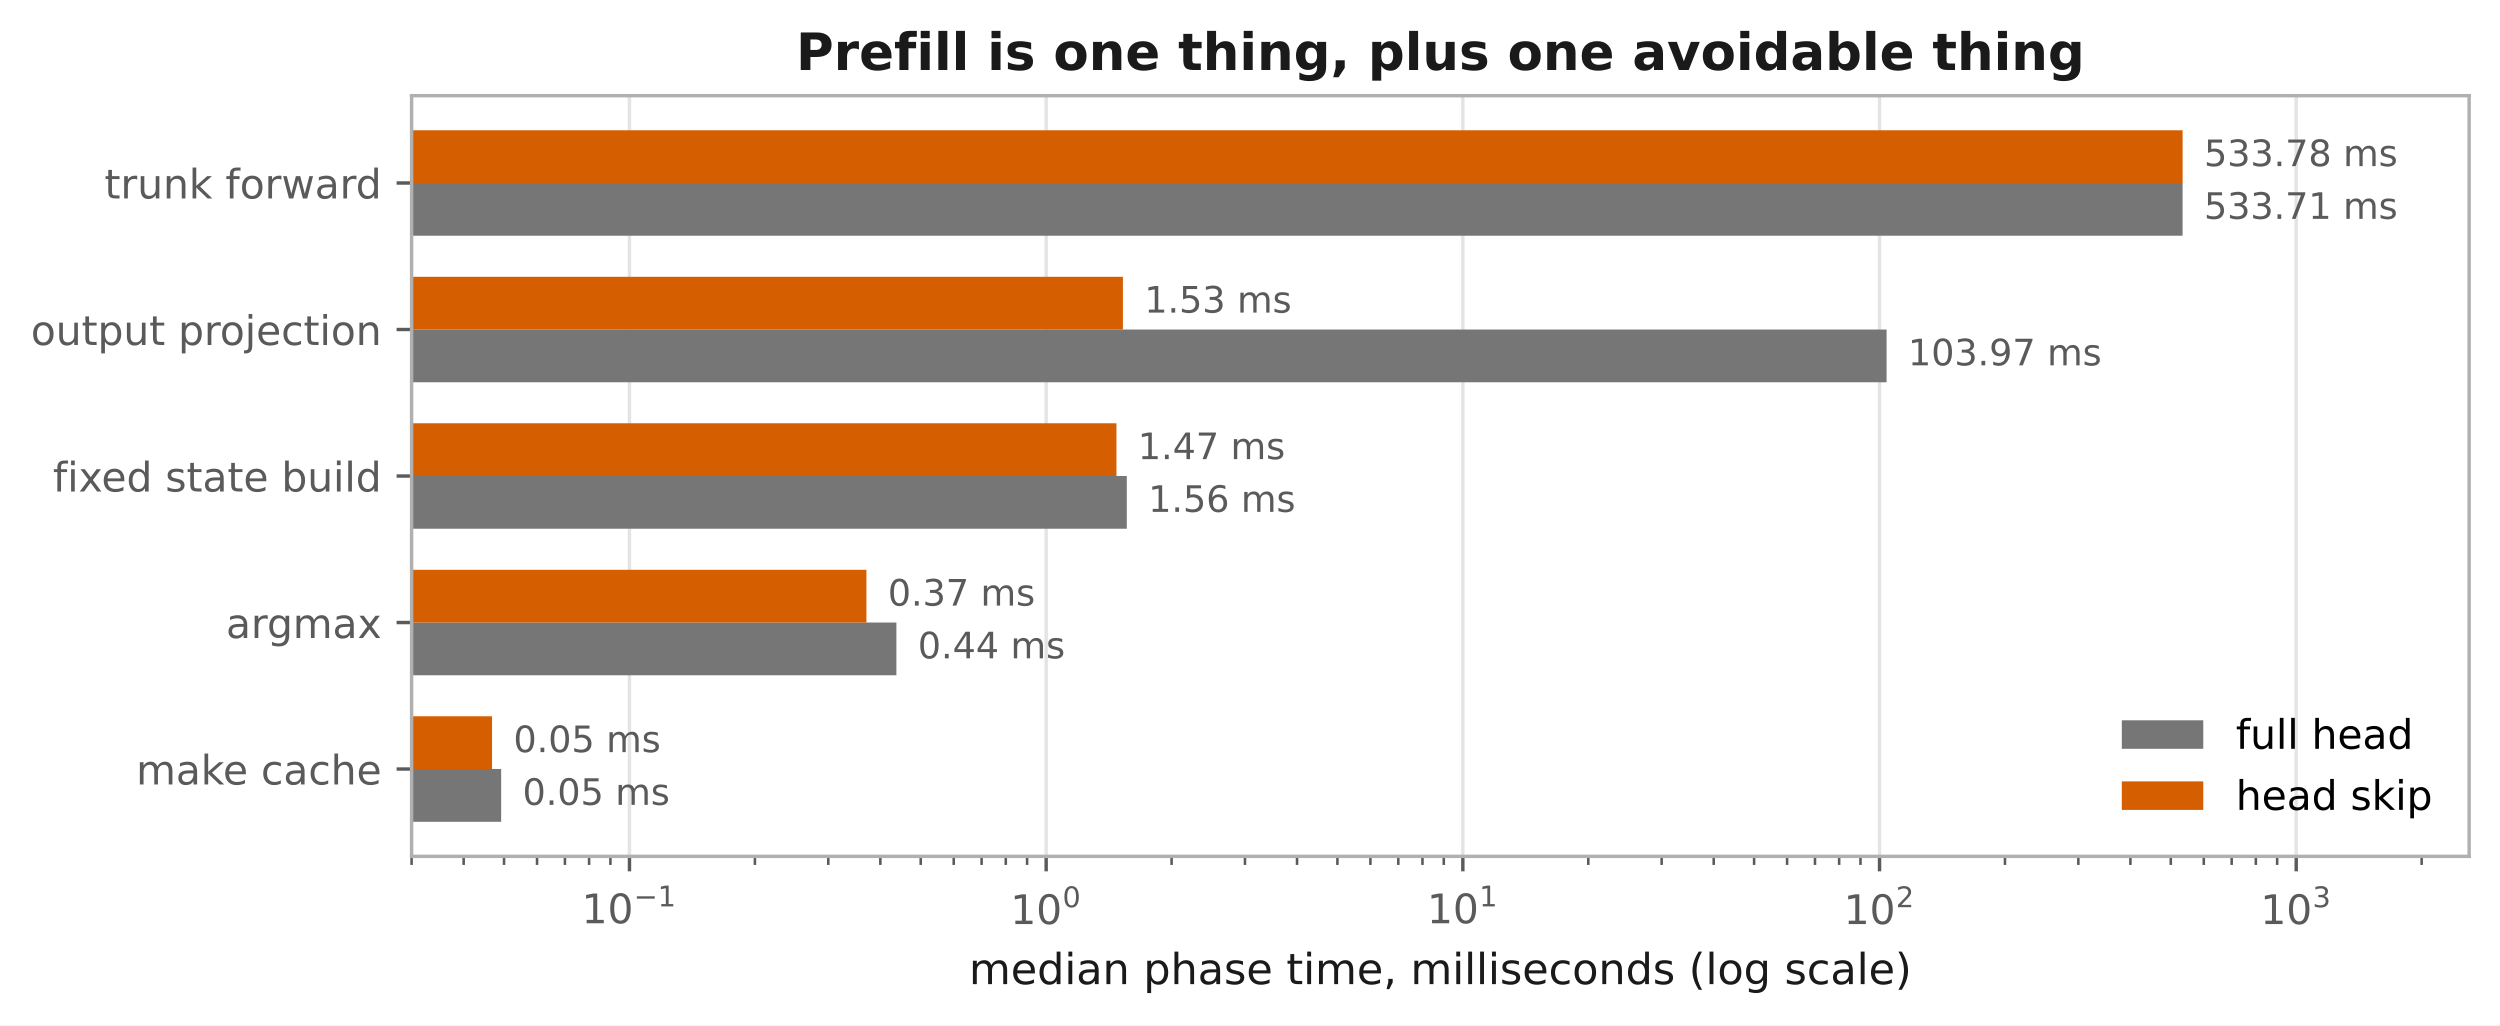
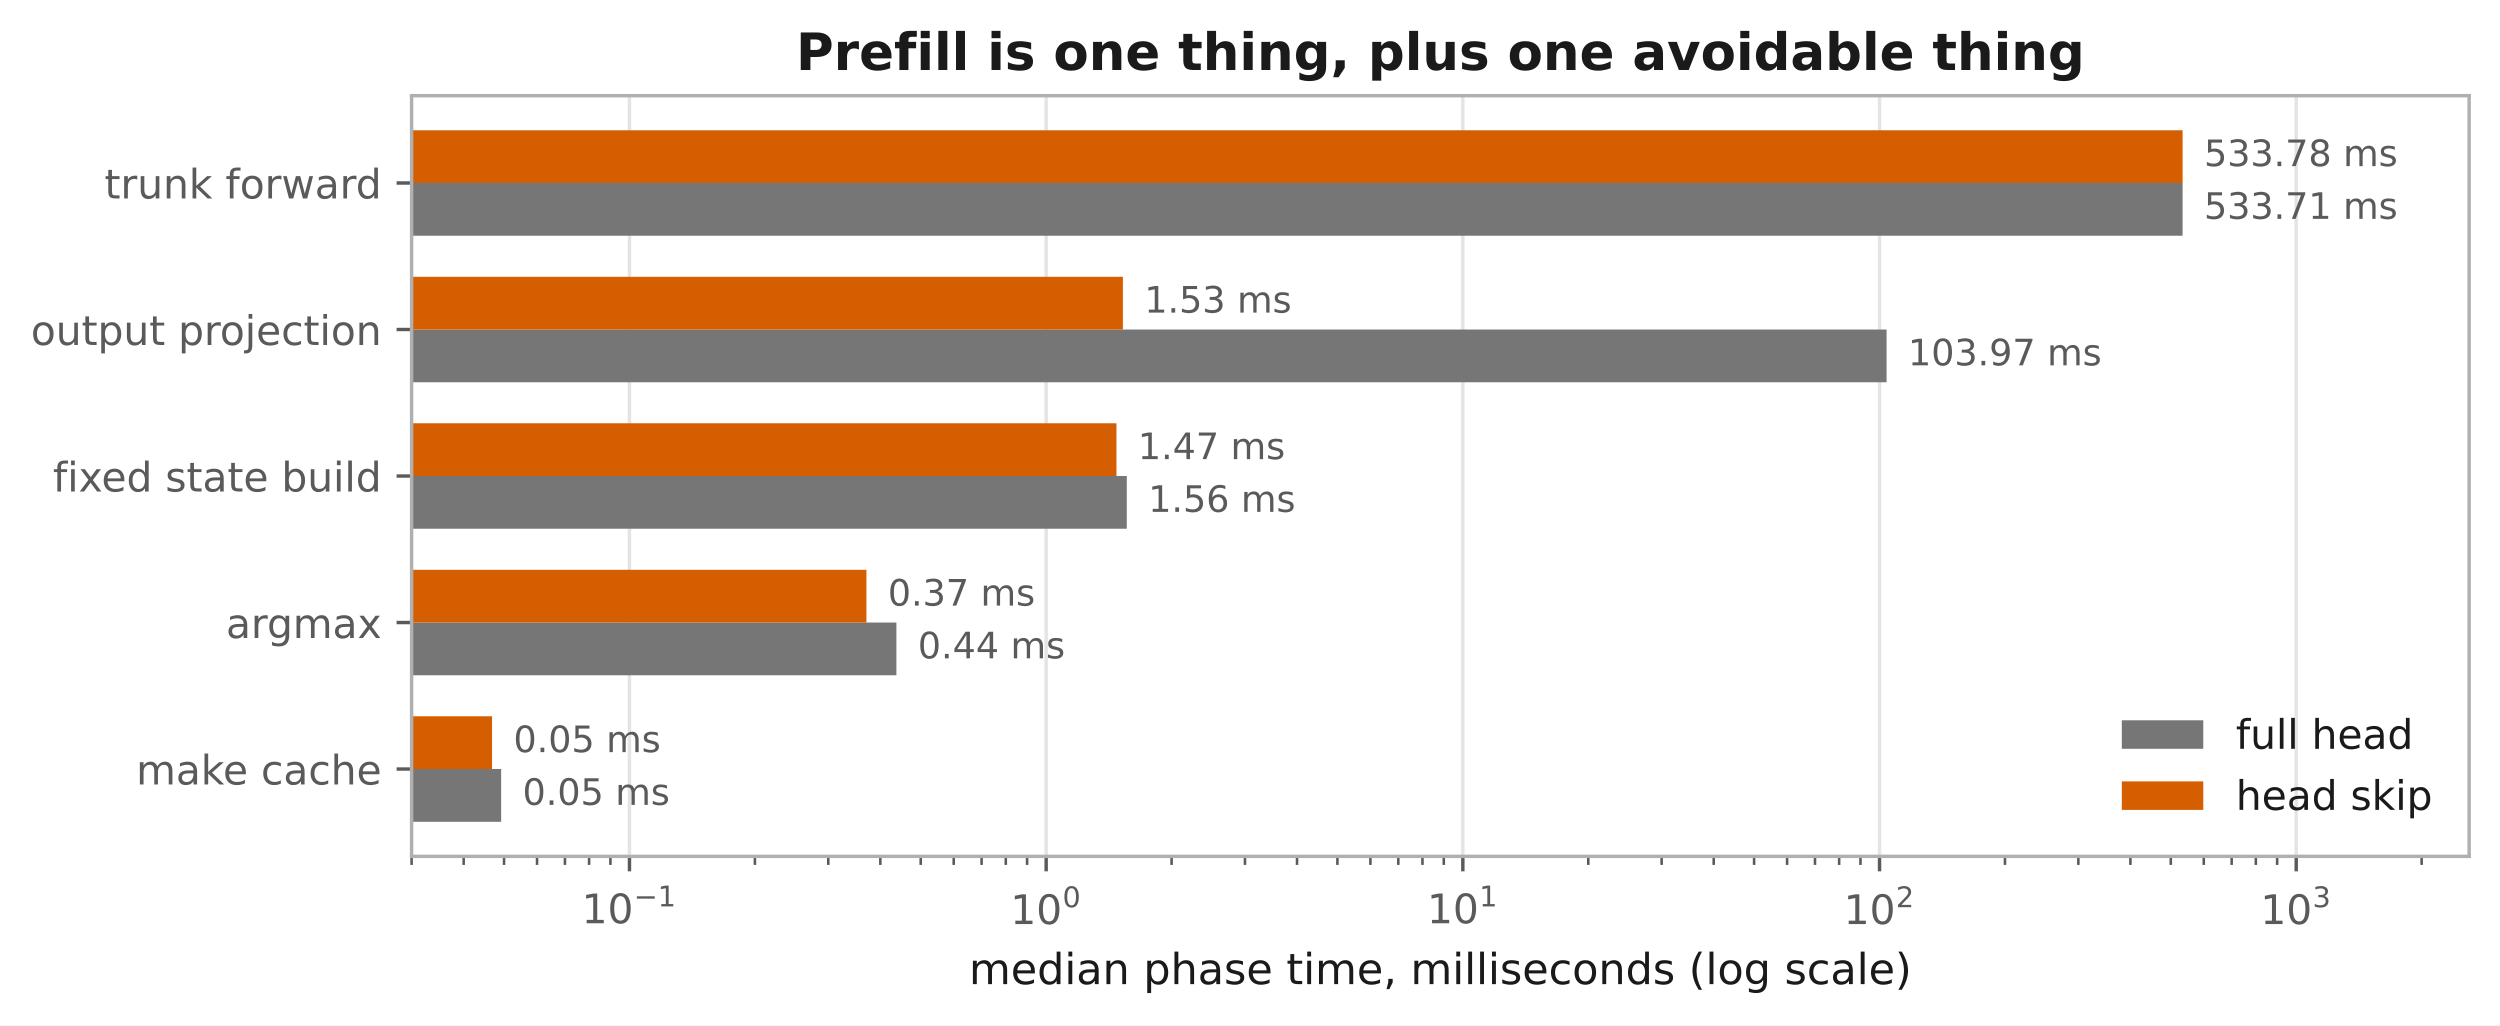
<svg xmlns="http://www.w3.org/2000/svg" xmlns:xlink="http://www.w3.org/1999/xlink" width="583.078pt" height="239.139pt" viewBox="0 0 583.078 239.139" version="1.1">
  <defs>
    <style type="text/css">*{stroke-linejoin: round; stroke-linecap: butt}</style>
  </defs>
  <g id="figure_1">
    <g id="patch_1">
      <path d="M 0 239.139  L 583.078 239.139  L 583.078 0  L 0 0  z " style="fill: #ffffff" />
    </g>
    <g id="axes_1">
      <g id="patch_2">
        <path d="M 95.998 199.726  L 575.878 199.726  L 575.878 22.318  L 95.998 22.318  z " style="fill: #ffffff" />
      </g>
      <g id="matplotlib.axis_1">
        <g id="xtick_1">
          <g id="line2d_1">
            <path d="M 146.813 199.726  L 146.813 22.318  " clip-path="url(#p316689329e)" style="fill: none; stroke: #e4e4e4; stroke-width: 0.8; stroke-linecap: square" />
          </g>
          <g id="line2d_2">
            <defs>
              <path id="m1c1bc37235" d="M 0 0  L 0 3.5  " style="stroke: #5a5a5a; stroke-width: 0.8" />
            </defs>
            <g>
              <use xlink:href="#m1c1bc37235" x="146.813" y="199.726" style="fill: #5a5a5a; stroke: #5a5a5a; stroke-width: 0.8" />
            </g>
          </g>
          <g id="text_1">
            <g style="fill: #5a5a5a" transform="translate(135.6509 215.5611)">
              <text>
                <tspan x="0" y="-0.231" style="font-size: 9.5px; font-family: 'DejaVu Sans'; fill: #5a5a5a">1</tspan>
                <tspan x="6.044" y="-0.231" style="font-size: 9.5px; font-family: 'DejaVu Sans'; fill: #5a5a5a">0</tspan>
                <tspan x="12.179" y="-4.155" style="font-size: 6.65px; font-family: 'DejaVu Sans'; fill: #5a5a5a">−</tspan>
                <tspan x="17.751" y="-4.155" style="font-size: 6.65px; font-family: 'DejaVu Sans'; fill: #5a5a5a">1</tspan>
              </text>
            </g>
          </g>
        </g>
        <g id="xtick_2">
          <g id="line2d_3">
            <path d="M 243.997 199.726  L 243.997 22.318  " clip-path="url(#p316689329e)" style="fill: none; stroke: #e4e4e4; stroke-width: 0.8; stroke-linecap: square" />
          </g>
          <g id="line2d_4">
            <g>
              <use xlink:href="#m1c1bc37235" x="243.997" y="199.726" style="fill: #5a5a5a; stroke: #5a5a5a; stroke-width: 0.8" />
            </g>
          </g>
          <g id="text_2">
            <g style="fill: #5a5a5a" transform="translate(235.6373 215.6561)">
              <text>
                <tspan x="0" y="-0.144" style="font-size: 9.5px; font-family: 'DejaVu Sans'; fill: #5a5a5a">1</tspan>
                <tspan x="6.044" y="-0.144" style="font-size: 9.5px; font-family: 'DejaVu Sans'; fill: #5a5a5a">0</tspan>
                <tspan x="12.179" y="-4.067" style="font-size: 6.65px; font-family: 'DejaVu Sans'; fill: #5a5a5a">0</tspan>
              </text>
            </g>
          </g>
        </g>
        <g id="xtick_3">
          <g id="line2d_5">
            <path d="M 341.181 199.726  L 341.181 22.318  " clip-path="url(#p316689329e)" style="fill: none; stroke: #e4e4e4; stroke-width: 0.8; stroke-linecap: square" />
          </g>
          <g id="line2d_6">
            <g>
              <use xlink:href="#m1c1bc37235" x="341.181" y="199.726" style="fill: #5a5a5a; stroke: #5a5a5a; stroke-width: 0.8" />
            </g>
          </g>
          <g id="text_3">
            <g style="fill: #5a5a5a" transform="translate(332.8213 215.5611)">
              <text>
                <tspan x="0" y="-0.231" style="font-size: 9.5px; font-family: 'DejaVu Sans'; fill: #5a5a5a">1</tspan>
                <tspan x="6.044" y="-0.231" style="font-size: 9.5px; font-family: 'DejaVu Sans'; fill: #5a5a5a">0</tspan>
                <tspan x="12.179" y="-4.155" style="font-size: 6.65px; font-family: 'DejaVu Sans'; fill: #5a5a5a">1</tspan>
              </text>
            </g>
          </g>
        </g>
        <g id="xtick_4">
          <g id="line2d_7">
            <path d="M 438.365 199.726  L 438.365 22.318  " clip-path="url(#p316689329e)" style="fill: none; stroke: #e4e4e4; stroke-width: 0.8; stroke-linecap: square" />
          </g>
          <g id="line2d_8">
            <g>
              <use xlink:href="#m1c1bc37235" x="438.365" y="199.726" style="fill: #5a5a5a; stroke: #5a5a5a; stroke-width: 0.8" />
            </g>
          </g>
          <g id="text_4">
            <g style="fill: #5a5a5a" transform="translate(430.0053 215.6561)">
              <text>
                <tspan x="0" y="-0.144" style="font-size: 9.5px; font-family: 'DejaVu Sans'; fill: #5a5a5a">1</tspan>
                <tspan x="6.044" y="-0.144" style="font-size: 9.5px; font-family: 'DejaVu Sans'; fill: #5a5a5a">0</tspan>
                <tspan x="12.179" y="-4.067" style="font-size: 6.65px; font-family: 'DejaVu Sans'; fill: #5a5a5a">2</tspan>
              </text>
            </g>
          </g>
        </g>
        <g id="xtick_5">
          <g id="line2d_9">
            <path d="M 535.549 199.726  L 535.549 22.318  " clip-path="url(#p316689329e)" style="fill: none; stroke: #e4e4e4; stroke-width: 0.8; stroke-linecap: square" />
          </g>
          <g id="line2d_10">
            <g>
              <use xlink:href="#m1c1bc37235" x="535.549" y="199.726" style="fill: #5a5a5a; stroke: #5a5a5a; stroke-width: 0.8" />
            </g>
          </g>
          <g id="text_5">
            <g style="fill: #5a5a5a" transform="translate(527.1892 215.6561)">
              <text>
                <tspan x="0" y="-0.144" style="font-size: 9.5px; font-family: 'DejaVu Sans'; fill: #5a5a5a">1</tspan>
                <tspan x="6.044" y="-0.144" style="font-size: 9.5px; font-family: 'DejaVu Sans'; fill: #5a5a5a">0</tspan>
                <tspan x="12.179" y="-4.067" style="font-size: 6.65px; font-family: 'DejaVu Sans'; fill: #5a5a5a">3</tspan>
              </text>
            </g>
          </g>
        </g>
        <g id="xtick_6">
          <g id="line2d_11">
            <defs>
              <path id="m91b6d9e727" d="M 0 0  L 0 2  " style="stroke: #5a5a5a; stroke-width: 0.6" />
            </defs>
            <g>
              <use xlink:href="#m91b6d9e727" x="95.998" y="199.726" style="fill: #5a5a5a; stroke: #5a5a5a; stroke-width: 0.6" />
            </g>
          </g>
        </g>
        <g id="xtick_7">
          <g id="line2d_12">
            <g>
              <use xlink:href="#m91b6d9e727" x="108.14" y="199.726" style="fill: #5a5a5a; stroke: #5a5a5a; stroke-width: 0.6" />
            </g>
          </g>
        </g>
        <g id="xtick_8">
          <g id="line2d_13">
            <g>
              <use xlink:href="#m91b6d9e727" x="117.558" y="199.726" style="fill: #5a5a5a; stroke: #5a5a5a; stroke-width: 0.6" />
            </g>
          </g>
        </g>
        <g id="xtick_9">
          <g id="line2d_14">
            <g>
              <use xlink:href="#m91b6d9e727" x="125.253" y="199.726" style="fill: #5a5a5a; stroke: #5a5a5a; stroke-width: 0.6" />
            </g>
          </g>
        </g>
        <g id="xtick_10">
          <g id="line2d_15">
            <g>
              <use xlink:href="#m91b6d9e727" x="131.759" y="199.726" style="fill: #5a5a5a; stroke: #5a5a5a; stroke-width: 0.6" />
            </g>
          </g>
        </g>
        <g id="xtick_11">
          <g id="line2d_16">
            <g>
              <use xlink:href="#m91b6d9e727" x="137.395" y="199.726" style="fill: #5a5a5a; stroke: #5a5a5a; stroke-width: 0.6" />
            </g>
          </g>
        </g>
        <g id="xtick_12">
          <g id="line2d_17">
            <g>
              <use xlink:href="#m91b6d9e727" x="142.367" y="199.726" style="fill: #5a5a5a; stroke: #5a5a5a; stroke-width: 0.6" />
            </g>
          </g>
        </g>
        <g id="xtick_13">
          <g id="line2d_18">
            <g>
              <use xlink:href="#m91b6d9e727" x="176.069" y="199.726" style="fill: #5a5a5a; stroke: #5a5a5a; stroke-width: 0.6" />
            </g>
          </g>
        </g>
        <g id="xtick_14">
          <g id="line2d_19">
            <g>
              <use xlink:href="#m91b6d9e727" x="193.182" y="199.726" style="fill: #5a5a5a; stroke: #5a5a5a; stroke-width: 0.6" />
            </g>
          </g>
        </g>
        <g id="xtick_15">
          <g id="line2d_20">
            <g>
              <use xlink:href="#m91b6d9e727" x="205.324" y="199.726" style="fill: #5a5a5a; stroke: #5a5a5a; stroke-width: 0.6" />
            </g>
          </g>
        </g>
        <g id="xtick_16">
          <g id="line2d_21">
            <g>
              <use xlink:href="#m91b6d9e727" x="214.742" y="199.726" style="fill: #5a5a5a; stroke: #5a5a5a; stroke-width: 0.6" />
            </g>
          </g>
        </g>
        <g id="xtick_17">
          <g id="line2d_22">
            <g>
              <use xlink:href="#m91b6d9e727" x="222.437" y="199.726" style="fill: #5a5a5a; stroke: #5a5a5a; stroke-width: 0.6" />
            </g>
          </g>
        </g>
        <g id="xtick_18">
          <g id="line2d_23">
            <g>
              <use xlink:href="#m91b6d9e727" x="228.943" y="199.726" style="fill: #5a5a5a; stroke: #5a5a5a; stroke-width: 0.6" />
            </g>
          </g>
        </g>
        <g id="xtick_19">
          <g id="line2d_24">
            <g>
              <use xlink:href="#m91b6d9e727" x="234.579" y="199.726" style="fill: #5a5a5a; stroke: #5a5a5a; stroke-width: 0.6" />
            </g>
          </g>
        </g>
        <g id="xtick_20">
          <g id="line2d_25">
            <g>
              <use xlink:href="#m91b6d9e727" x="239.55" y="199.726" style="fill: #5a5a5a; stroke: #5a5a5a; stroke-width: 0.6" />
            </g>
          </g>
        </g>
        <g id="xtick_21">
          <g id="line2d_26">
            <g>
              <use xlink:href="#m91b6d9e727" x="273.253" y="199.726" style="fill: #5a5a5a; stroke: #5a5a5a; stroke-width: 0.6" />
            </g>
          </g>
        </g>
        <g id="xtick_22">
          <g id="line2d_27">
            <g>
              <use xlink:href="#m91b6d9e727" x="290.366" y="199.726" style="fill: #5a5a5a; stroke: #5a5a5a; stroke-width: 0.6" />
            </g>
          </g>
        </g>
        <g id="xtick_23">
          <g id="line2d_28">
            <g>
              <use xlink:href="#m91b6d9e727" x="302.508" y="199.726" style="fill: #5a5a5a; stroke: #5a5a5a; stroke-width: 0.6" />
            </g>
          </g>
        </g>
        <g id="xtick_24">
          <g id="line2d_29">
            <g>
              <use xlink:href="#m91b6d9e727" x="311.926" y="199.726" style="fill: #5a5a5a; stroke: #5a5a5a; stroke-width: 0.6" />
            </g>
          </g>
        </g>
        <g id="xtick_25">
          <g id="line2d_30">
            <g>
              <use xlink:href="#m91b6d9e727" x="319.621" y="199.726" style="fill: #5a5a5a; stroke: #5a5a5a; stroke-width: 0.6" />
            </g>
          </g>
        </g>
        <g id="xtick_26">
          <g id="line2d_31">
            <g>
              <use xlink:href="#m91b6d9e727" x="326.127" y="199.726" style="fill: #5a5a5a; stroke: #5a5a5a; stroke-width: 0.6" />
            </g>
          </g>
        </g>
        <g id="xtick_27">
          <g id="line2d_32">
            <g>
              <use xlink:href="#m91b6d9e727" x="331.763" y="199.726" style="fill: #5a5a5a; stroke: #5a5a5a; stroke-width: 0.6" />
            </g>
          </g>
        </g>
        <g id="xtick_28">
          <g id="line2d_33">
            <g>
              <use xlink:href="#m91b6d9e727" x="336.734" y="199.726" style="fill: #5a5a5a; stroke: #5a5a5a; stroke-width: 0.6" />
            </g>
          </g>
        </g>
        <g id="xtick_29">
          <g id="line2d_34">
            <g>
              <use xlink:href="#m91b6d9e727" x="370.437" y="199.726" style="fill: #5a5a5a; stroke: #5a5a5a; stroke-width: 0.6" />
            </g>
          </g>
        </g>
        <g id="xtick_30">
          <g id="line2d_35">
            <g>
              <use xlink:href="#m91b6d9e727" x="387.55" y="199.726" style="fill: #5a5a5a; stroke: #5a5a5a; stroke-width: 0.6" />
            </g>
          </g>
        </g>
        <g id="xtick_31">
          <g id="line2d_36">
            <g>
              <use xlink:href="#m91b6d9e727" x="399.692" y="199.726" style="fill: #5a5a5a; stroke: #5a5a5a; stroke-width: 0.6" />
            </g>
          </g>
        </g>
        <g id="xtick_32">
          <g id="line2d_37">
            <g>
              <use xlink:href="#m91b6d9e727" x="409.11" y="199.726" style="fill: #5a5a5a; stroke: #5a5a5a; stroke-width: 0.6" />
            </g>
          </g>
        </g>
        <g id="xtick_33">
          <g id="line2d_38">
            <g>
              <use xlink:href="#m91b6d9e727" x="416.805" y="199.726" style="fill: #5a5a5a; stroke: #5a5a5a; stroke-width: 0.6" />
            </g>
          </g>
        </g>
        <g id="xtick_34">
          <g id="line2d_39">
            <g>
              <use xlink:href="#m91b6d9e727" x="423.311" y="199.726" style="fill: #5a5a5a; stroke: #5a5a5a; stroke-width: 0.6" />
            </g>
          </g>
        </g>
        <g id="xtick_35">
          <g id="line2d_40">
            <g>
              <use xlink:href="#m91b6d9e727" x="428.947" y="199.726" style="fill: #5a5a5a; stroke: #5a5a5a; stroke-width: 0.6" />
            </g>
          </g>
        </g>
        <g id="xtick_36">
          <g id="line2d_41">
            <g>
              <use xlink:href="#m91b6d9e727" x="433.918" y="199.726" style="fill: #5a5a5a; stroke: #5a5a5a; stroke-width: 0.6" />
            </g>
          </g>
        </g>
        <g id="xtick_37">
          <g id="line2d_42">
            <g>
              <use xlink:href="#m91b6d9e727" x="467.621" y="199.726" style="fill: #5a5a5a; stroke: #5a5a5a; stroke-width: 0.6" />
            </g>
          </g>
        </g>
        <g id="xtick_38">
          <g id="line2d_43">
            <g>
              <use xlink:href="#m91b6d9e727" x="484.734" y="199.726" style="fill: #5a5a5a; stroke: #5a5a5a; stroke-width: 0.6" />
            </g>
          </g>
        </g>
        <g id="xtick_39">
          <g id="line2d_44">
            <g>
              <use xlink:href="#m91b6d9e727" x="496.876" y="199.726" style="fill: #5a5a5a; stroke: #5a5a5a; stroke-width: 0.6" />
            </g>
          </g>
        </g>
        <g id="xtick_40">
          <g id="line2d_45">
            <g>
              <use xlink:href="#m91b6d9e727" x="506.294" y="199.726" style="fill: #5a5a5a; stroke: #5a5a5a; stroke-width: 0.6" />
            </g>
          </g>
        </g>
        <g id="xtick_41">
          <g id="line2d_46">
            <g>
              <use xlink:href="#m91b6d9e727" x="513.989" y="199.726" style="fill: #5a5a5a; stroke: #5a5a5a; stroke-width: 0.6" />
            </g>
          </g>
        </g>
        <g id="xtick_42">
          <g id="line2d_47">
            <g>
              <use xlink:href="#m91b6d9e727" x="520.495" y="199.726" style="fill: #5a5a5a; stroke: #5a5a5a; stroke-width: 0.6" />
            </g>
          </g>
        </g>
        <g id="xtick_43">
          <g id="line2d_48">
            <g>
              <use xlink:href="#m91b6d9e727" x="526.131" y="199.726" style="fill: #5a5a5a; stroke: #5a5a5a; stroke-width: 0.6" />
            </g>
          </g>
        </g>
        <g id="xtick_44">
          <g id="line2d_49">
            <g>
              <use xlink:href="#m91b6d9e727" x="531.102" y="199.726" style="fill: #5a5a5a; stroke: #5a5a5a; stroke-width: 0.6" />
            </g>
          </g>
        </g>
        <g id="xtick_45">
          <g id="line2d_50">
            <g>
              <use xlink:href="#m91b6d9e727" x="564.805" y="199.726" style="fill: #5a5a5a; stroke: #5a5a5a; stroke-width: 0.6" />
            </g>
          </g>
        </g>
        <g id="text_6">
          <text style="font-size: 10px; font-family: 'DejaVu Sans', 'Helvetica', 'Arial', 'Bitstream Vera Sans', 'Computer Modern Sans Serif', 'Lucida Grande', 'Verdana', 'Geneva', 'Lucid', 'Avant Garde', sans-serif; text-anchor: middle; fill: #1a1a1a" x="335.938" y="229.537" transform="rotate(-0 335.938 229.5368)">median phase time, milliseconds (log scale)</text>
        </g>
      </g>
      <g id="matplotlib.axis_2">
        <g id="ytick_1">
          <g id="line2d_51">
            <defs>
              <path id="m12ab445fe1" d="M 0 0  L -3.5 0  " style="stroke: #5a5a5a; stroke-width: 0.8" />
            </defs>
            <g>
              <use xlink:href="#m12ab445fe1" x="95.998" y="42.683" style="fill: #5a5a5a; stroke: #5a5a5a; stroke-width: 0.8" />
            </g>
          </g>
          <g id="text_7">
            <text style="font-size: 9.5px; font-family: 'DejaVu Sans', 'Helvetica', 'Arial', 'Bitstream Vera Sans', 'Computer Modern Sans Serif', 'Lucida Grande', 'Verdana', 'Geneva', 'Lucid', 'Avant Garde', sans-serif; text-anchor: end; fill: #5a5a5a" x="88.998" y="46.292" transform="rotate(-0 88.99797 46.2924)">trunk forward</text>
          </g>
        </g>
        <g id="ytick_2">
          <g id="line2d_52">
            <g>
              <use xlink:href="#m12ab445fe1" x="95.998" y="76.853" style="fill: #5a5a5a; stroke: #5a5a5a; stroke-width: 0.8" />
            </g>
          </g>
          <g id="text_8">
            <text style="font-size: 9.5px; font-family: 'DejaVu Sans', 'Helvetica', 'Arial', 'Bitstream Vera Sans', 'Computer Modern Sans Serif', 'Lucida Grande', 'Verdana', 'Geneva', 'Lucid', 'Avant Garde', sans-serif; text-anchor: end; fill: #5a5a5a" x="88.998" y="80.462" transform="rotate(-0 88.99797 80.46189)">output projection</text>
          </g>
        </g>
        <g id="ytick_3">
          <g id="line2d_53">
            <g>
              <use xlink:href="#m12ab445fe1" x="95.998" y="111.022" style="fill: #5a5a5a; stroke: #5a5a5a; stroke-width: 0.8" />
            </g>
          </g>
          <g id="text_9">
            <text style="font-size: 9.5px; font-family: 'DejaVu Sans', 'Helvetica', 'Arial', 'Bitstream Vera Sans', 'Computer Modern Sans Serif', 'Lucida Grande', 'Verdana', 'Geneva', 'Lucid', 'Avant Garde', sans-serif; text-anchor: end; fill: #5a5a5a" x="88.998" y="114.631" transform="rotate(-0 88.99797 114.6314)">fixed state build</text>
          </g>
        </g>
        <g id="ytick_4">
          <g id="line2d_54">
            <g>
              <use xlink:href="#m12ab445fe1" x="95.998" y="145.192" style="fill: #5a5a5a; stroke: #5a5a5a; stroke-width: 0.8" />
            </g>
          </g>
          <g id="text_10">
            <text style="font-size: 9.5px; font-family: 'DejaVu Sans', 'Helvetica', 'Arial', 'Bitstream Vera Sans', 'Computer Modern Sans Serif', 'Lucida Grande', 'Verdana', 'Geneva', 'Lucid', 'Avant Garde', sans-serif; text-anchor: end; fill: #5a5a5a" x="88.998" y="148.801" transform="rotate(-0 88.99797 148.8005)">argmax</text>
          </g>
        </g>
        <g id="ytick_5">
          <g id="line2d_55">
            <g>
              <use xlink:href="#m12ab445fe1" x="95.998" y="179.361" style="fill: #5a5a5a; stroke: #5a5a5a; stroke-width: 0.8" />
            </g>
          </g>
          <g id="text_11">
            <text style="font-size: 9.5px; font-family: 'DejaVu Sans', 'Helvetica', 'Arial', 'Bitstream Vera Sans', 'Computer Modern Sans Serif', 'Lucida Grande', 'Verdana', 'Geneva', 'Lucid', 'Avant Garde', sans-serif; text-anchor: end; fill: #5a5a5a" x="88.998" y="182.97" transform="rotate(-0 88.99797 182.9704)">make cache</text>
          </g>
        </g>
      </g>
      <g id="patch_3">
        <path d="M -96939.959 42.683  L 509.048 42.683  L 509.048 54.984  L -96939.959 54.984  z " clip-path="url(#p316689329e)" style="fill: #767676" />
      </g>
      <g id="patch_4">
        <path d="M -96939.959 76.853  L 440.01 76.853  L 440.01 89.154  L -96939.959 89.154  z " clip-path="url(#p316689329e)" style="fill: #767676" />
      </g>
      <g id="patch_5">
        <path d="M -96939.959 111.022  L 262.803 111.022  L 262.803 123.323  L -96939.959 123.323  z " clip-path="url(#p316689329e)" style="fill: #767676" />
      </g>
      <g id="patch_6">
        <path d="M -96939.959 145.192  L 209.066 145.192  L 209.066 157.493  L -96939.959 157.493  z " clip-path="url(#p316689329e)" style="fill: #767676" />
      </g>
      <g id="patch_7">
        <path d="M -96939.959 179.361  L 116.884 179.361  L 116.884 191.662  L -96939.959 191.662  z " clip-path="url(#p316689329e)" style="fill: #767676" />
      </g>
      <g id="patch_8">
        <path d="M -96939.959 30.382  L 509.053 30.382  L 509.053 42.683  L -96939.959 42.683  z " clip-path="url(#p316689329e)" style="fill: #d55e00" />
      </g>
      <g id="patch_9">
        <path d="M -96939.959 64.552  L 261.899 64.552  L 261.899 76.853  L -96939.959 76.853  z " clip-path="url(#p316689329e)" style="fill: #d55e00" />
      </g>
      <g id="patch_10">
        <path d="M -96939.959 98.721  L 260.39 98.721  L 260.39 111.022  L -96939.959 111.022  z " clip-path="url(#p316689329e)" style="fill: #d55e00" />
      </g>
      <g id="patch_11">
        <path d="M -96939.959 132.891  L 202.076 132.891  L 202.076 145.192  L -96939.959 145.192  z " clip-path="url(#p316689329e)" style="fill: #d55e00" />
      </g>
      <g id="patch_12">
        <path d="M -96939.959 167.06  L 114.759 167.06  L 114.759 179.361  L -96939.959 179.361  z " clip-path="url(#p316689329e)" style="fill: #d55e00" />
      </g>
      <g id="patch_13">
        <path d="M 95.998 199.726  L 95.998 22.318  " style="fill: none; stroke: #b0b0b0; stroke-width: 0.8; stroke-linejoin: miter; stroke-linecap: square" />
      </g>
      <g id="patch_14">
        <path d="M 575.878 199.726  L 575.878 22.318  " style="fill: none; stroke: #b0b0b0; stroke-width: 0.8; stroke-linejoin: miter; stroke-linecap: square" />
      </g>
      <g id="patch_15">
        <path d="M 95.998 199.726  L 575.878 199.726  " style="fill: none; stroke: #b0b0b0; stroke-width: 0.8; stroke-linejoin: miter; stroke-linecap: square" />
      </g>
      <g id="patch_16">
        <path d="M 95.998 22.318  L 575.878 22.318  " style="fill: none; stroke: #b0b0b0; stroke-width: 0.8; stroke-linejoin: miter; stroke-linecap: square" />
      </g>
      <g id="text_12">
        <text style="font-size: 8.5px; font-family: 'DejaVu Sans', 'Helvetica', 'Arial', 'Bitstream Vera Sans', 'Computer Modern Sans Serif', 'Lucida Grande', 'Verdana', 'Geneva', 'Lucid', 'Avant Garde', sans-serif; text-anchor: start; fill: #5a5a5a" x="514.048" y="51.042" transform="rotate(-0 514.0477 51.04166)">533.71 ms</text>
      </g>
      <g id="text_13">
        <text style="font-size: 8.5px; font-family: 'DejaVu Sans', 'Helvetica', 'Arial', 'Bitstream Vera Sans', 'Computer Modern Sans Serif', 'Lucida Grande', 'Verdana', 'Geneva', 'Lucid', 'Avant Garde', sans-serif; text-anchor: start; fill: #5a5a5a" x="514.053" y="38.741" transform="rotate(-0 514.0533 38.74064)">533.78 ms</text>
      </g>
      <g id="text_14">
        <text style="font-size: 8.5px; font-family: 'DejaVu Sans', 'Helvetica', 'Arial', 'Bitstream Vera Sans', 'Computer Modern Sans Serif', 'Lucida Grande', 'Verdana', 'Geneva', 'Lucid', 'Avant Garde', sans-serif; text-anchor: start; fill: #5a5a5a" x="445.01" y="85.211" transform="rotate(-0 445.0103 85.21115)">103.97 ms</text>
      </g>
      <g id="text_15">
        <text style="font-size: 8.5px; font-family: 'DejaVu Sans', 'Helvetica', 'Arial', 'Bitstream Vera Sans', 'Computer Modern Sans Serif', 'Lucida Grande', 'Verdana', 'Geneva', 'Lucid', 'Avant Garde', sans-serif; text-anchor: start; fill: #5a5a5a" x="266.899" y="72.91" transform="rotate(-0 266.8992 72.91013)">1.53 ms</text>
      </g>
      <g id="text_16">
        <text style="font-size: 8.5px; font-family: 'DejaVu Sans', 'Helvetica', 'Arial', 'Bitstream Vera Sans', 'Computer Modern Sans Serif', 'Lucida Grande', 'Verdana', 'Geneva', 'Lucid', 'Avant Garde', sans-serif; text-anchor: start; fill: #5a5a5a" x="267.803" y="119.381" transform="rotate(-0 267.8031 119.3806)">1.56 ms</text>
      </g>
      <g id="text_17">
        <text style="font-size: 8.5px; font-family: 'DejaVu Sans', 'Helvetica', 'Arial', 'Bitstream Vera Sans', 'Computer Modern Sans Serif', 'Lucida Grande', 'Verdana', 'Geneva', 'Lucid', 'Avant Garde', sans-serif; text-anchor: start; fill: #5a5a5a" x="265.39" y="107.08" transform="rotate(-0 265.3905 107.0796)">1.47 ms</text>
      </g>
      <g id="text_18">
        <text style="font-size: 8.5px; font-family: 'DejaVu Sans', 'Helvetica', 'Arial', 'Bitstream Vera Sans', 'Computer Modern Sans Serif', 'Lucida Grande', 'Verdana', 'Geneva', 'Lucid', 'Avant Garde', sans-serif; text-anchor: start; fill: #5a5a5a" x="214.066" y="153.55" transform="rotate(-0 214.066 153.5501)">0.44 ms</text>
      </g>
      <g id="text_19">
        <text style="font-size: 8.5px; font-family: 'DejaVu Sans', 'Helvetica', 'Arial', 'Bitstream Vera Sans', 'Computer Modern Sans Serif', 'Lucida Grande', 'Verdana', 'Geneva', 'Lucid', 'Avant Garde', sans-serif; text-anchor: start; fill: #5a5a5a" x="207.076" y="141.249" transform="rotate(-0 207.0762 141.2491)">0.37 ms</text>
      </g>
      <g id="text_20">
        <text style="font-size: 8.5px; font-family: 'DejaVu Sans', 'Helvetica', 'Arial', 'Bitstream Vera Sans', 'Computer Modern Sans Serif', 'Lucida Grande', 'Verdana', 'Geneva', 'Lucid', 'Avant Garde', sans-serif; text-anchor: start; fill: #5a5a5a" x="121.884" y="187.72" transform="rotate(-0 121.8842 187.7196)">0.05 ms</text>
      </g>
      <g id="text_21">
        <text style="font-size: 8.5px; font-family: 'DejaVu Sans', 'Helvetica', 'Arial', 'Bitstream Vera Sans', 'Computer Modern Sans Serif', 'Lucida Grande', 'Verdana', 'Geneva', 'Lucid', 'Avant Garde', sans-serif; text-anchor: start; fill: #5a5a5a" x="119.759" y="175.419" transform="rotate(-0 119.7594 175.4186)">0.05 ms</text>
      </g>
      <g id="text_22">
        <text style="font-weight: 700; font-size: 12px; font-family: 'DejaVu Sans', 'Helvetica', 'Arial', 'Bitstream Vera Sans', 'Computer Modern Sans Serif', 'Lucida Grande', 'Verdana', 'Geneva', 'Lucid', 'Avant Garde', sans-serif; text-anchor: middle; fill: #1a1a1a" x="335.938" y="16.318" transform="rotate(-0 335.938 16.31812)">Prefill is one thing, plus one avoidable thing</text>
      </g>
      <g id="legend_1">
        <g id="patch_17">
          <path d="M 494.87 174.643  L 513.87 174.643  L 513.87 167.993  L 494.87 167.993  z " style="fill: #767676" />
        </g>
        <g id="text_23">
-           <text style="font-size: 9.5px; font-family: 'DejaVu Sans', 'Helvetica', 'Arial', 'Bitstream Vera Sans', 'Computer Modern Sans Serif', 'Lucida Grande', 'Verdana', 'Geneva', 'Lucid', 'Avant Garde', sans-serif; text-anchor: start" x="521.47" y="174.643" transform="rotate(-0 521.4697 174.6432)">full head</text>
+           <text style="font-size: 9.5px; font-family: 'DejaVu Sans', 'Helvetica', 'Arial', 'Bitstream Vera Sans', 'Computer Modern Sans Serif', 'Lucida Grande', 'Verdana', 'Geneva', 'Lucid', 'Avant Garde', sans-serif; text-anchor: start; fill: #1a1a1a" x="521.47" y="174.643" transform="rotate(-0 521.4697 174.6432)">full head</text>
        </g>
        <g id="patch_18">
          <path d="M 494.87 188.894  L 513.87 188.894  L 513.87 182.244  L 494.87 182.244  z " style="fill: #d55e00" />
        </g>
        <g id="text_24">
-           <text style="font-size: 9.5px; font-family: 'DejaVu Sans', 'Helvetica', 'Arial', 'Bitstream Vera Sans', 'Computer Modern Sans Serif', 'Lucida Grande', 'Verdana', 'Geneva', 'Lucid', 'Avant Garde', sans-serif; text-anchor: start" x="521.47" y="188.894" transform="rotate(-0 521.4697 188.8939)">head skip</text>
+           <text style="font-size: 9.5px; font-family: 'DejaVu Sans', 'Helvetica', 'Arial', 'Bitstream Vera Sans', 'Computer Modern Sans Serif', 'Lucida Grande', 'Verdana', 'Geneva', 'Lucid', 'Avant Garde', sans-serif; text-anchor: start; fill: #1a1a1a" x="521.47" y="188.894" transform="rotate(-0 521.4697 188.8939)">head skip</text>
        </g>
      </g>
    </g>
  </g>
  <defs>
    <clipPath id="p316689329e">
      <rect x="95.998" y="22.318" width="479.88" height="177.408" />
    </clipPath>
  </defs>
</svg>
